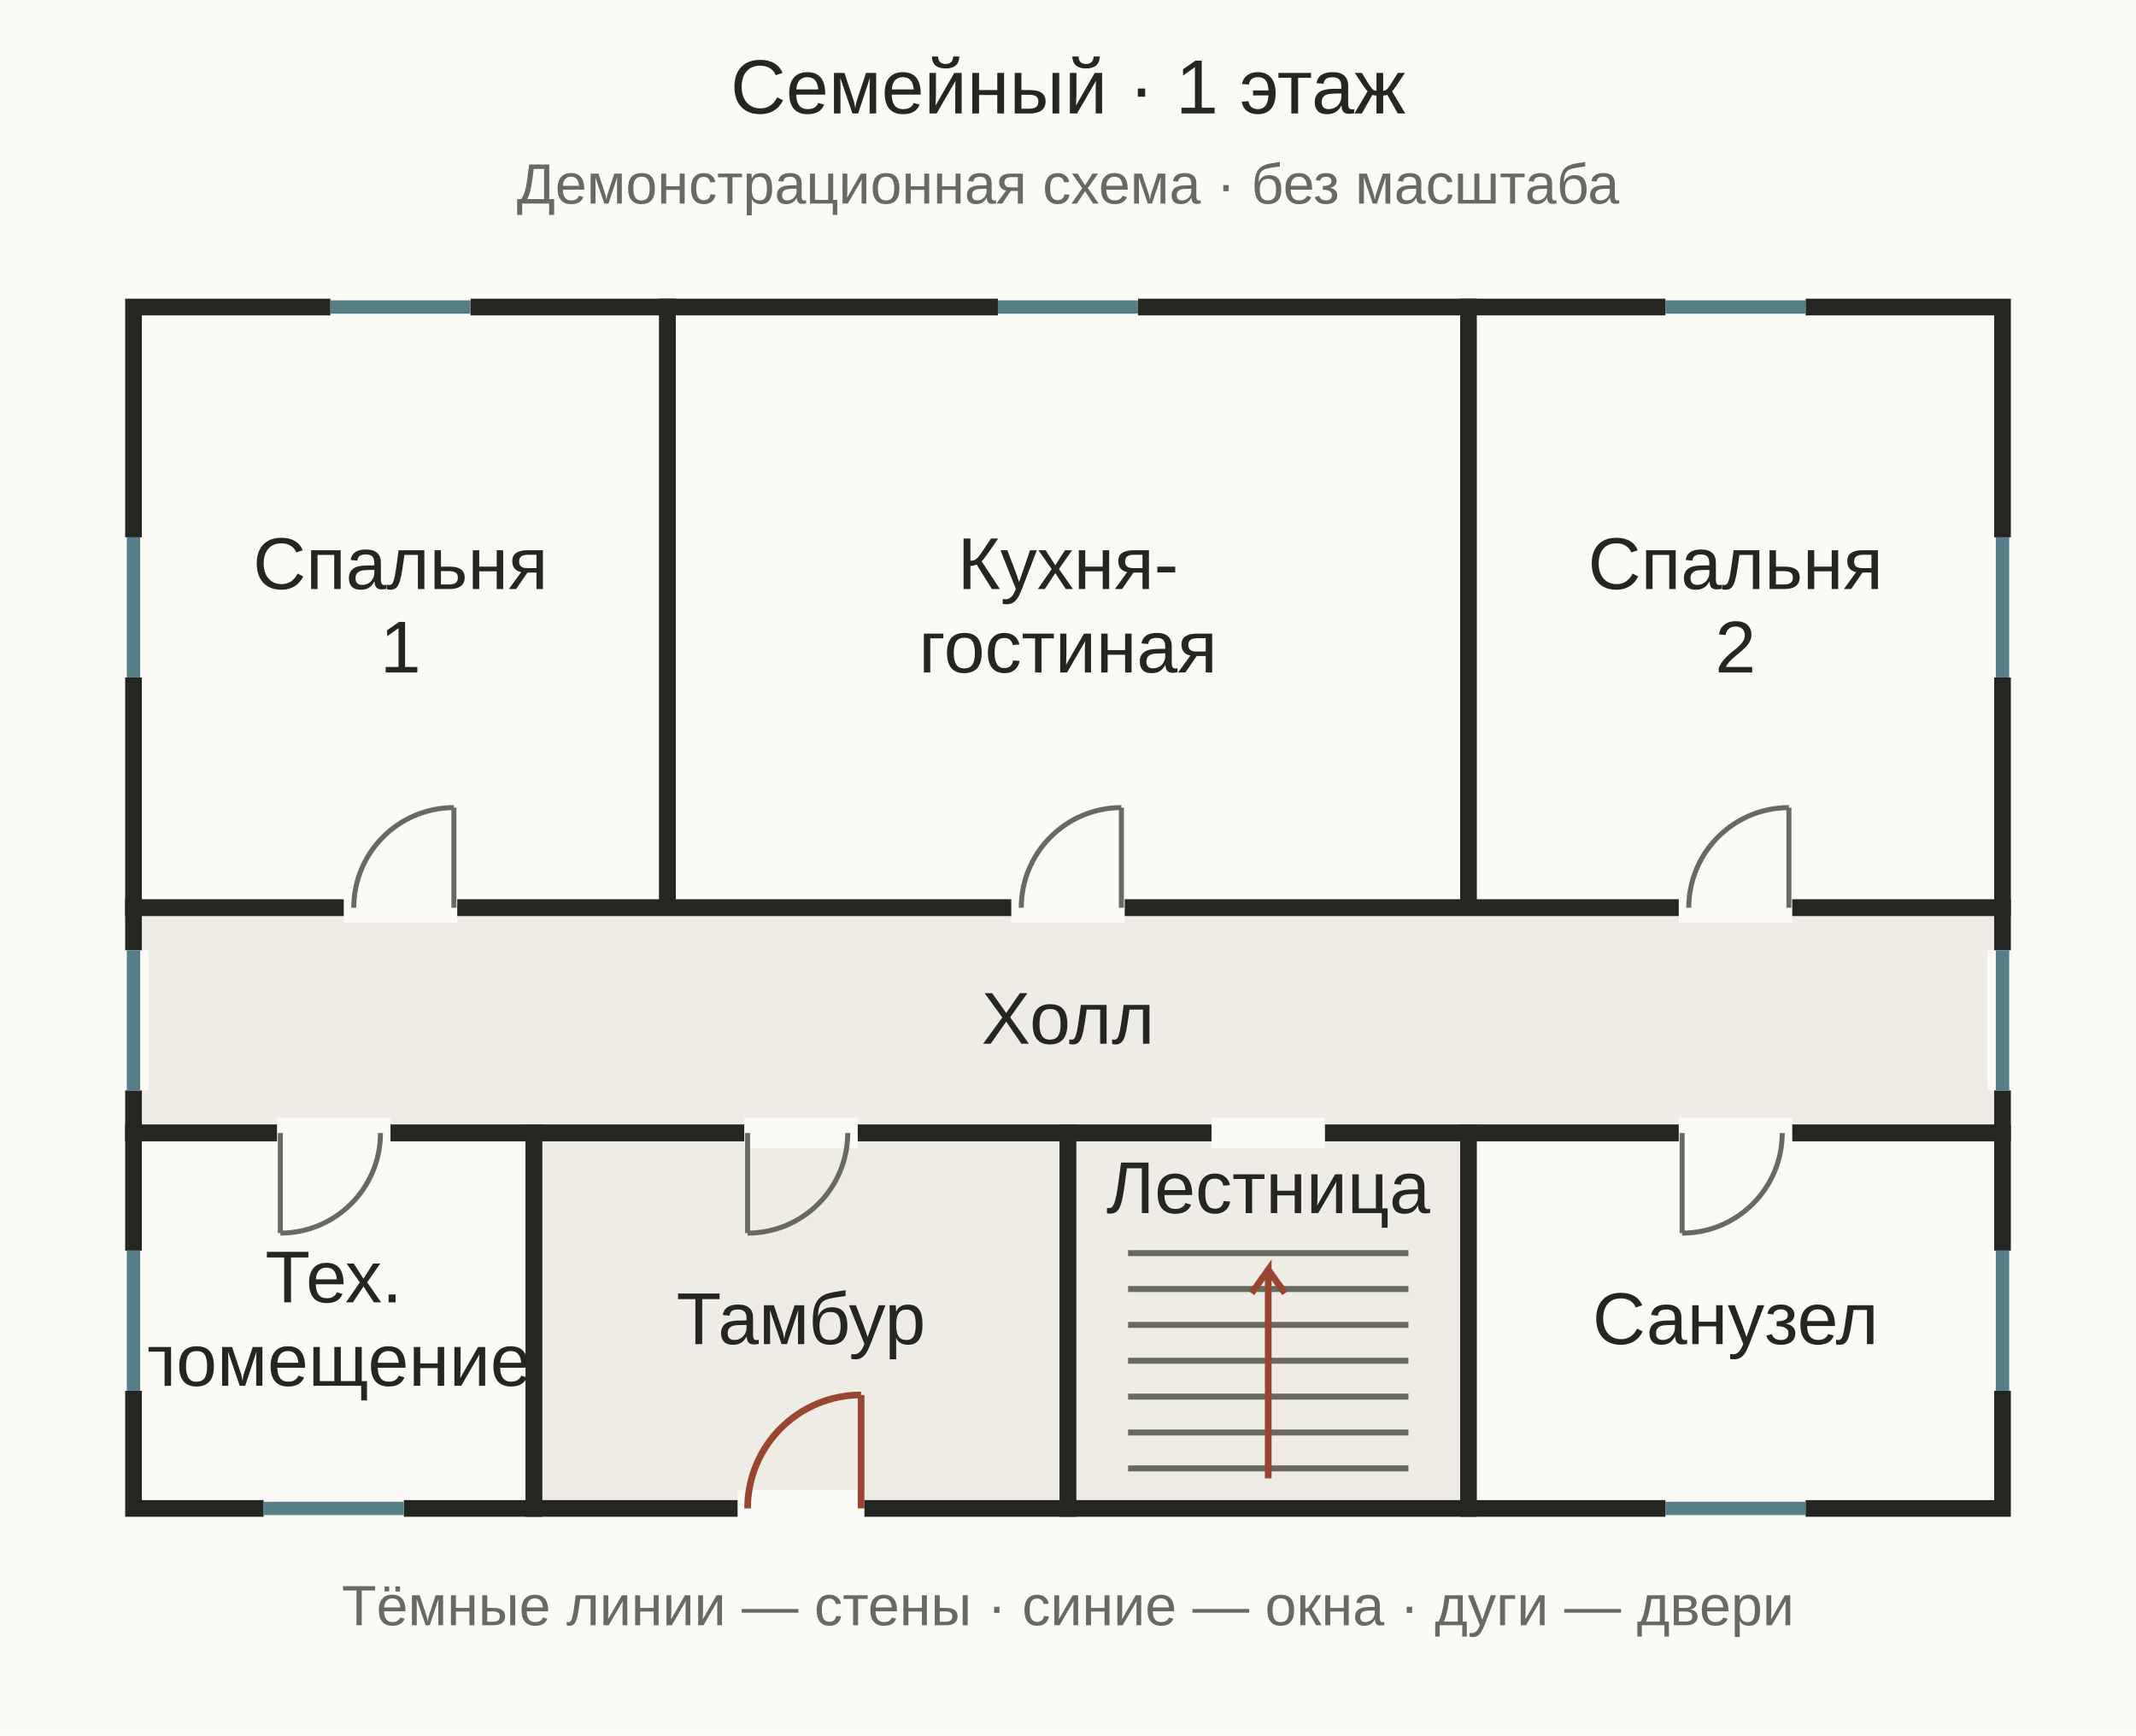
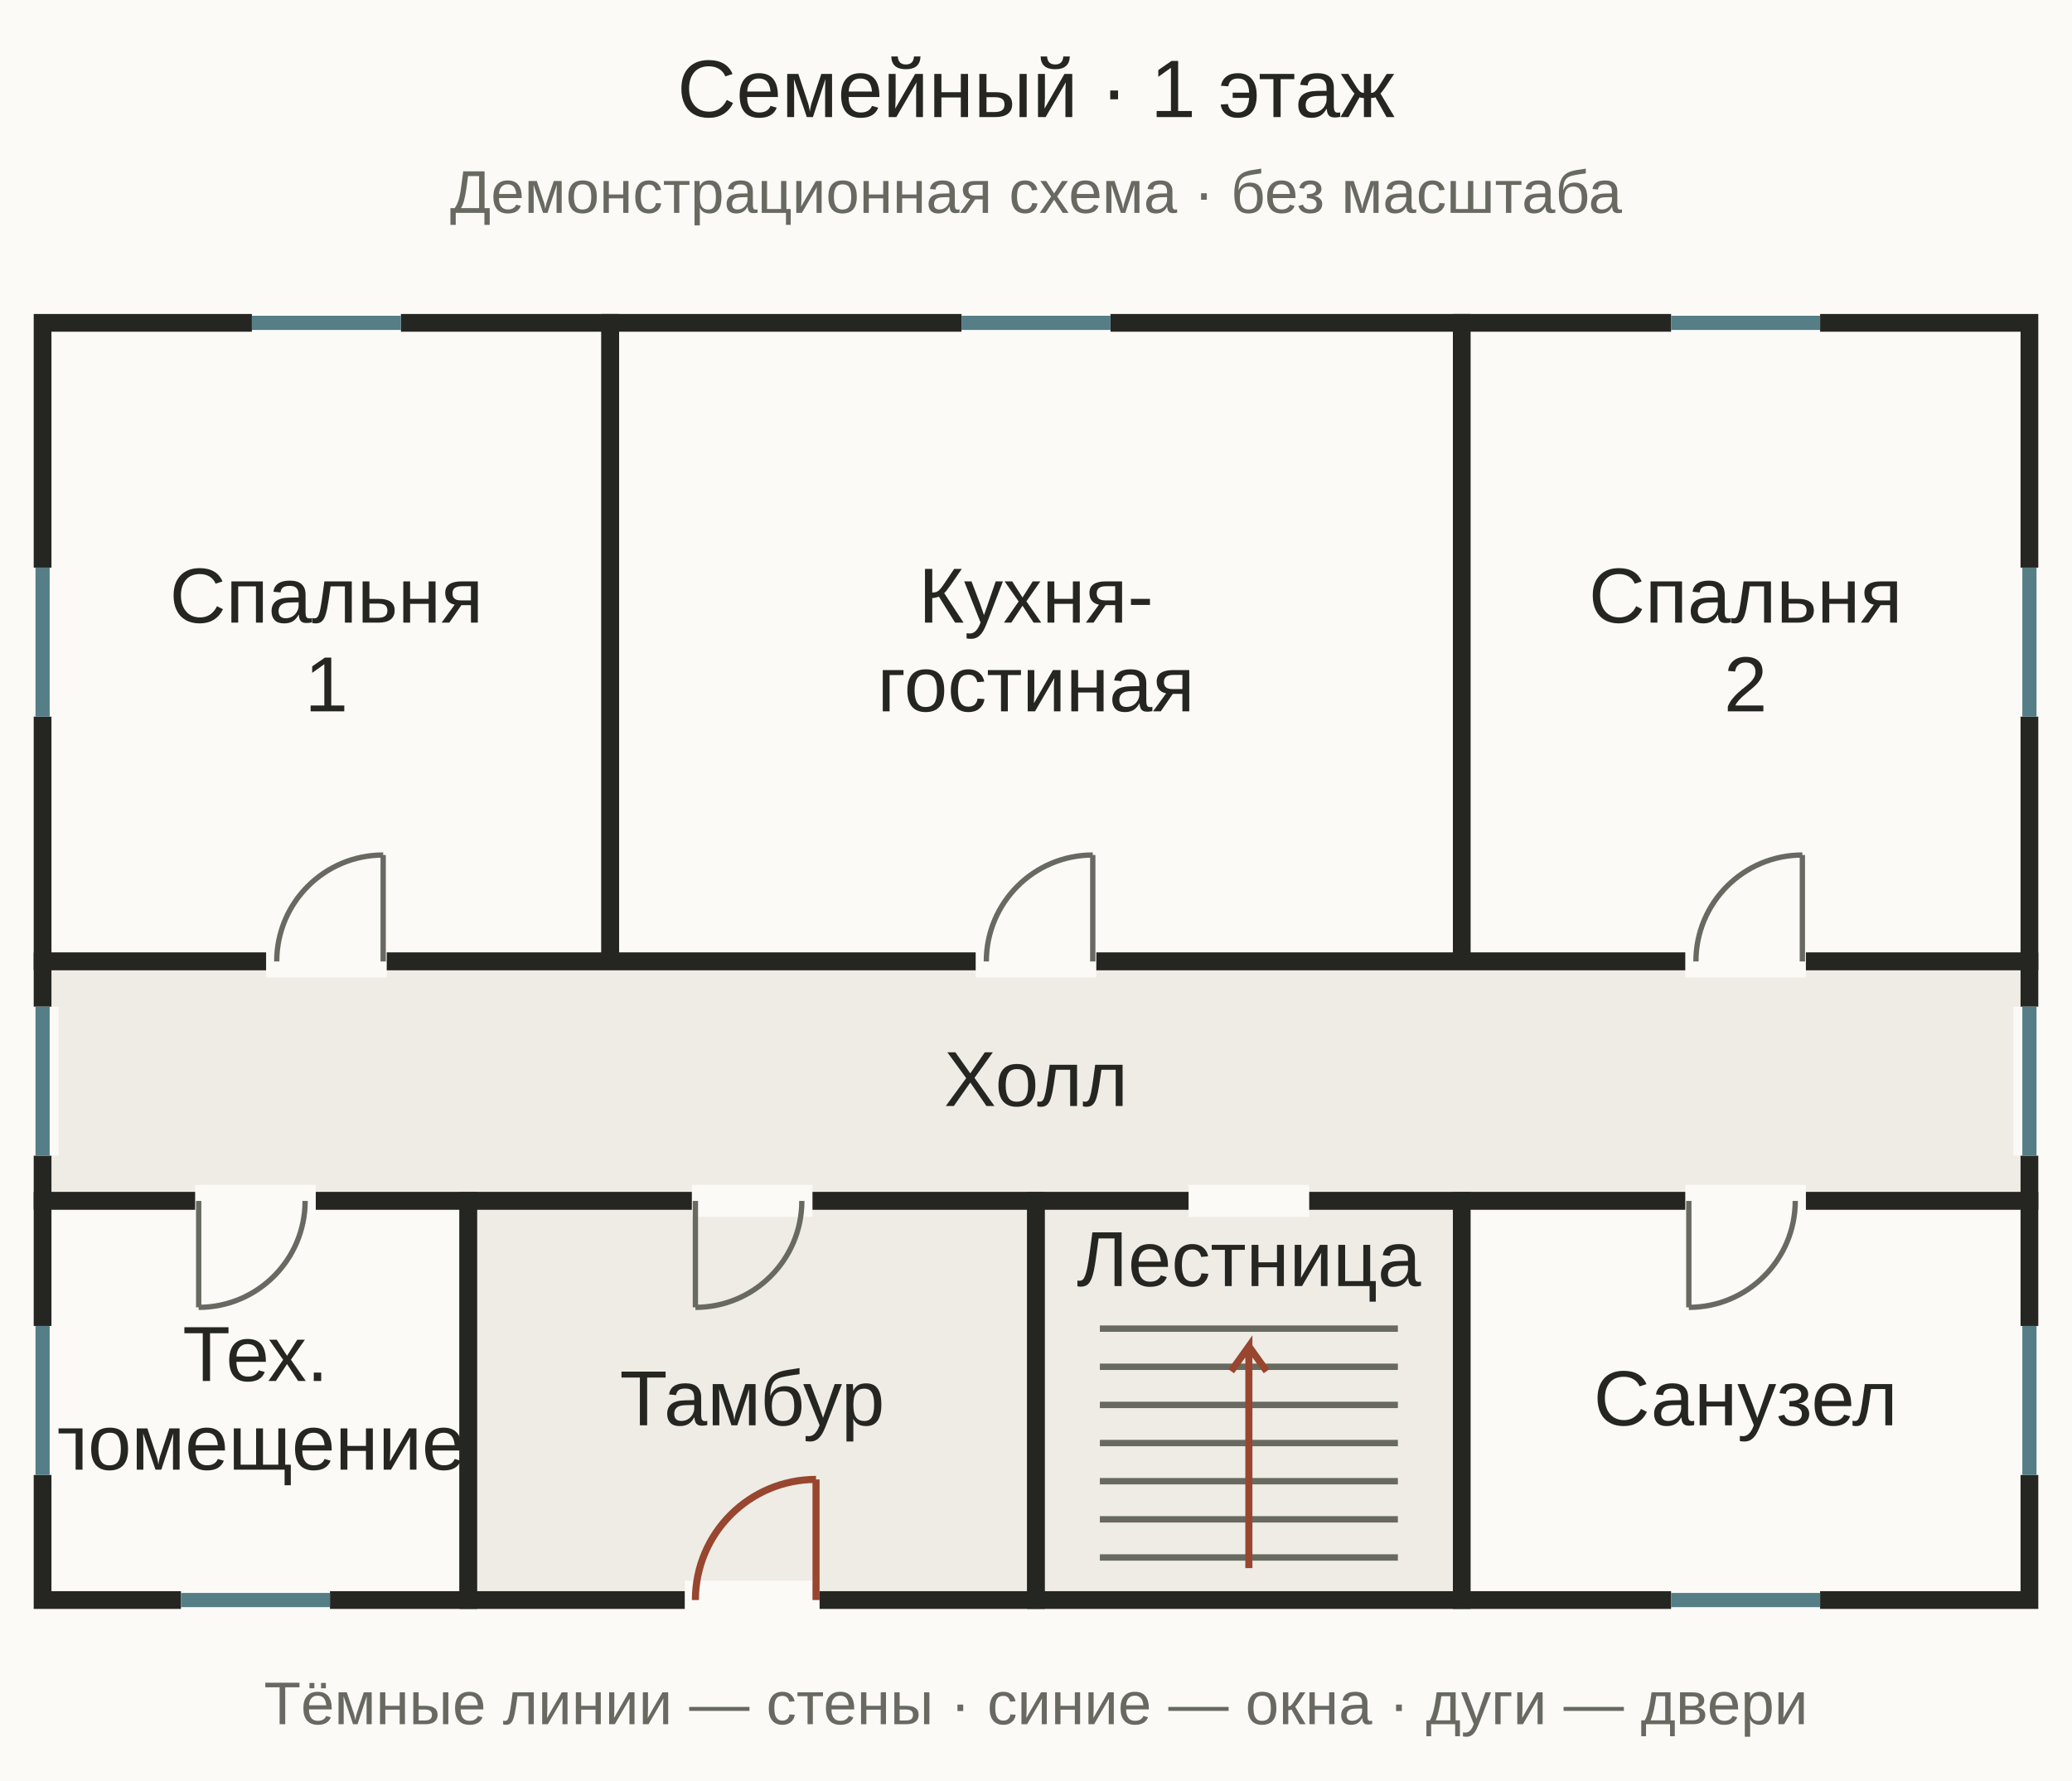
- <svg xmlns="http://www.w3.org/2000/svg" viewBox="0 0 640 520" role="img" aria-labelledby="title desc">
+ <svg xmlns="http://www.w3.org/2000/svg" viewBox="28 1 584 502" role="img" aria-labelledby="title desc">
  <rect width="640" height="520" fill="#fbfaf7" />
  <text x="320" y="34" text-anchor="middle" font-family="Arial,sans-serif" font-size="23" fill="#252621">
    Семейный · 1 этаж
  </text>
  <text x="320" y="61" text-anchor="middle" font-family="Arial,sans-serif" font-size="17" fill="#686a61">
    Демонстрационная схема · без масштаба
  </text>
  <rect x="40" y="92" width="160" height="180" fill="#fbfaf7" stroke="#252621" stroke-width="5" />
  <text x="120" y="176.5" text-anchor="middle" font-family="Arial,sans-serif" font-size="22" fill="#252621">
    Спальня
  </text>
  <text x="120" y="201.5" text-anchor="middle" font-family="Arial,sans-serif" font-size="22" fill="#252621">
    1
  </text>
  <rect x="200" y="92" width="240" height="180" fill="#fbfaf7" stroke="#252621" stroke-width="5" />
  <text x="320" y="176.5" text-anchor="middle" font-family="Arial,sans-serif" font-size="22" fill="#252621">
    Кухня-
  </text>
  <text x="320" y="201.5" text-anchor="middle" font-family="Arial,sans-serif" font-size="22" fill="#252621">
    гостиная
  </text>
  <rect x="440" y="92" width="160" height="180" fill="#fbfaf7" stroke="#252621" stroke-width="5" />
  <text x="520" y="176.5" text-anchor="middle" font-family="Arial,sans-serif" font-size="22" fill="#252621">
    Спальня
  </text>
  <text x="520" y="201.5" text-anchor="middle" font-family="Arial,sans-serif" font-size="22" fill="#252621">
    2
  </text>
  <rect x="40" y="272" width="560" height="67.5" fill="#eeece5" stroke="#252621" stroke-width="5" />
  <text x="320" y="312.75" text-anchor="middle" font-family="Arial,sans-serif" font-size="22" fill="#252621">
    Холл
  </text>
  <rect x="40" y="339.5" width="120" height="112.5" fill="#fbfaf7" stroke="#252621" stroke-width="5" />
  <text x="100" y="390.25" text-anchor="middle" font-family="Arial,sans-serif" font-size="22" fill="#252621">
    Тех.
  </text>
  <text x="100" y="415.25" text-anchor="middle" font-family="Arial,sans-serif" font-size="22" fill="#252621">
    помещение
  </text>
  <rect x="160" y="339.5" width="160" height="112.5" fill="#eeece5" stroke="#252621" stroke-width="5" />
  <text x="240" y="402.75" text-anchor="middle" font-family="Arial,sans-serif" font-size="22" fill="#252621">
    Тамбур
  </text>
  <rect x="320" y="339.5" width="120" height="112.5" fill="#eeece5" stroke="#252621" stroke-width="5" />
  <path d="M 338 375.5 H 422" stroke="#686a61" stroke-width="1.8" />
  <path d="M 338 386.25 H 422" stroke="#686a61" stroke-width="1.8" />
  <path d="M 338 397 H 422" stroke="#686a61" stroke-width="1.8" />
  <path d="M 338 407.75 H 422" stroke="#686a61" stroke-width="1.8" />
  <path d="M 338 418.5 H 422" stroke="#686a61" stroke-width="1.8" />
  <path d="M 338 429.25 H 422" stroke="#686a61" stroke-width="1.8" />
  <path d="M 338 440 H 422" stroke="#686a61" stroke-width="1.8" />
  <path d="M 380 443 V 380.5 l -5 7 m 5 -7 l 5 7" fill="none" stroke="#98462f" stroke-width="2" />
  <text x="380" y="363.5" text-anchor="middle" font-family="Arial,sans-serif" font-size="22" fill="#252621">
    Лестница
  </text>
  <rect x="440" y="339.5" width="160" height="112.5" fill="#fbfaf7" stroke="#252621" stroke-width="5" />
  <text x="520" y="402.75" text-anchor="middle" font-family="Arial,sans-serif" font-size="22" fill="#252621">
    Санузел
  </text>
  <path data-window="true" d="M 99 92 h 42" stroke="#fbfaf7" stroke-width="9" />
  <path d="M 99 92 h 42" stroke="#557e87" stroke-width="4" />
  <path data-window="true" d="M 40 161 v 42" stroke="#fbfaf7" stroke-width="9" />
  <path d="M 40 161 v 42" stroke="#557e87" stroke-width="4" />
  <path data-window="true" d="M 299 92 h 42" stroke="#fbfaf7" stroke-width="9" />
  <path d="M 299 92 h 42" stroke="#557e87" stroke-width="4" />
  <path data-window="true" d="M 499 92 h 42" stroke="#fbfaf7" stroke-width="9" />
  <path d="M 499 92 h 42" stroke="#557e87" stroke-width="4" />
  <path data-window="true" d="M 600 161 v 42" stroke="#fbfaf7" stroke-width="9" />
  <path d="M 600 161 v 42" stroke="#557e87" stroke-width="4" />
  <path data-window="true" d="M 40 284.75 v 42" stroke="#fbfaf7" stroke-width="9" />
  <path d="M 40 284.75 v 42" stroke="#557e87" stroke-width="4" />
  <path data-window="true" d="M 600 284.75 v 42" stroke="#fbfaf7" stroke-width="9" />
  <path d="M 600 284.75 v 42" stroke="#557e87" stroke-width="4" />
  <path data-window="true" d="M 79 452 h 42" stroke="#fbfaf7" stroke-width="9" />
  <path d="M 79 452 h 42" stroke="#557e87" stroke-width="4" />
  <path data-window="true" d="M 40 374.75 v 42" stroke="#fbfaf7" stroke-width="9" />
  <path d="M 40 374.75 v 42" stroke="#557e87" stroke-width="4" />
  <path data-window="true" d="M 499 452 h 42" stroke="#fbfaf7" stroke-width="9" />
  <path d="M 499 452 h 42" stroke="#557e87" stroke-width="4" />
  <path data-window="true" d="M 600 374.75 v 42" stroke="#fbfaf7" stroke-width="9" />
  <path d="M 600 374.75 v 42" stroke="#557e87" stroke-width="4" />
  <g data-door="Спальня 1" transform="translate(120 272) rotate(180)">
    <path d="M -17 0 H 17" stroke="#fbfaf7" stroke-width="9" />
    <path d="M -16 0 V 30 M 14 0 A 30 30 0 0 1 -16 30" fill="none" stroke="#686a61" stroke-width="1.5" />
  </g>
  <g data-door="Кухня-гостиная" transform="translate(320 272) rotate(180)">
    <path d="M -17 0 H 17" stroke="#fbfaf7" stroke-width="9" />
    <path d="M -16 0 V 30 M 14 0 A 30 30 0 0 1 -16 30" fill="none" stroke="#686a61" stroke-width="1.5" />
  </g>
  <g data-door="Спальня 2" transform="translate(520 272) rotate(180)">
    <path d="M -17 0 H 17" stroke="#fbfaf7" stroke-width="9" />
    <path d="M -16 0 V 30 M 14 0 A 30 30 0 0 1 -16 30" fill="none" stroke="#686a61" stroke-width="1.5" />
  </g>
  <g data-door="Техпомещение" transform="translate(100 339.5) rotate(0)">
    <path d="M -17 0 H 17" stroke="#fbfaf7" stroke-width="9" />
    <path d="M -16 0 V 30 M 14 0 A 30 30 0 0 1 -16 30" fill="none" stroke="#686a61" stroke-width="1.5" />
  </g>
  <g data-door="Тамбур" transform="translate(240 339.5) rotate(0)">
    <path d="M -17 0 H 17" stroke="#fbfaf7" stroke-width="9" />
    <path d="M -16 0 V 30 M 14 0 A 30 30 0 0 1 -16 30" fill="none" stroke="#686a61" stroke-width="1.5" />
  </g>
  <g data-entry="true" transform="translate(240 452) rotate(180)">
    <path d="M -19 0 H 19" stroke="#fbfaf7" stroke-width="11" />
    <path d="M -18 0 V 34 M 16 0 A 34 34 0 0 1 -18 34" fill="none" stroke="#98462f" stroke-width="2" />
  </g>
  <path data-door="Лестница" d="M 363 339.5 h 34" stroke="#fbfaf7" stroke-width="9" />
  <g data-door="Санузел" transform="translate(520 339.5) rotate(0)">
    <path d="M -17 0 H 17" stroke="#fbfaf7" stroke-width="9" />
    <path d="M -16 0 V 30 M 14 0 A 30 30 0 0 1 -16 30" fill="none" stroke="#686a61" stroke-width="1.5" />
  </g>
  <text x="320" y="487" text-anchor="middle" font-family="Arial,sans-serif" font-size="17" fill="#686a61">
    Тёмные линии — стены · синие — окна · дуги — двери
  </text>
</svg>
